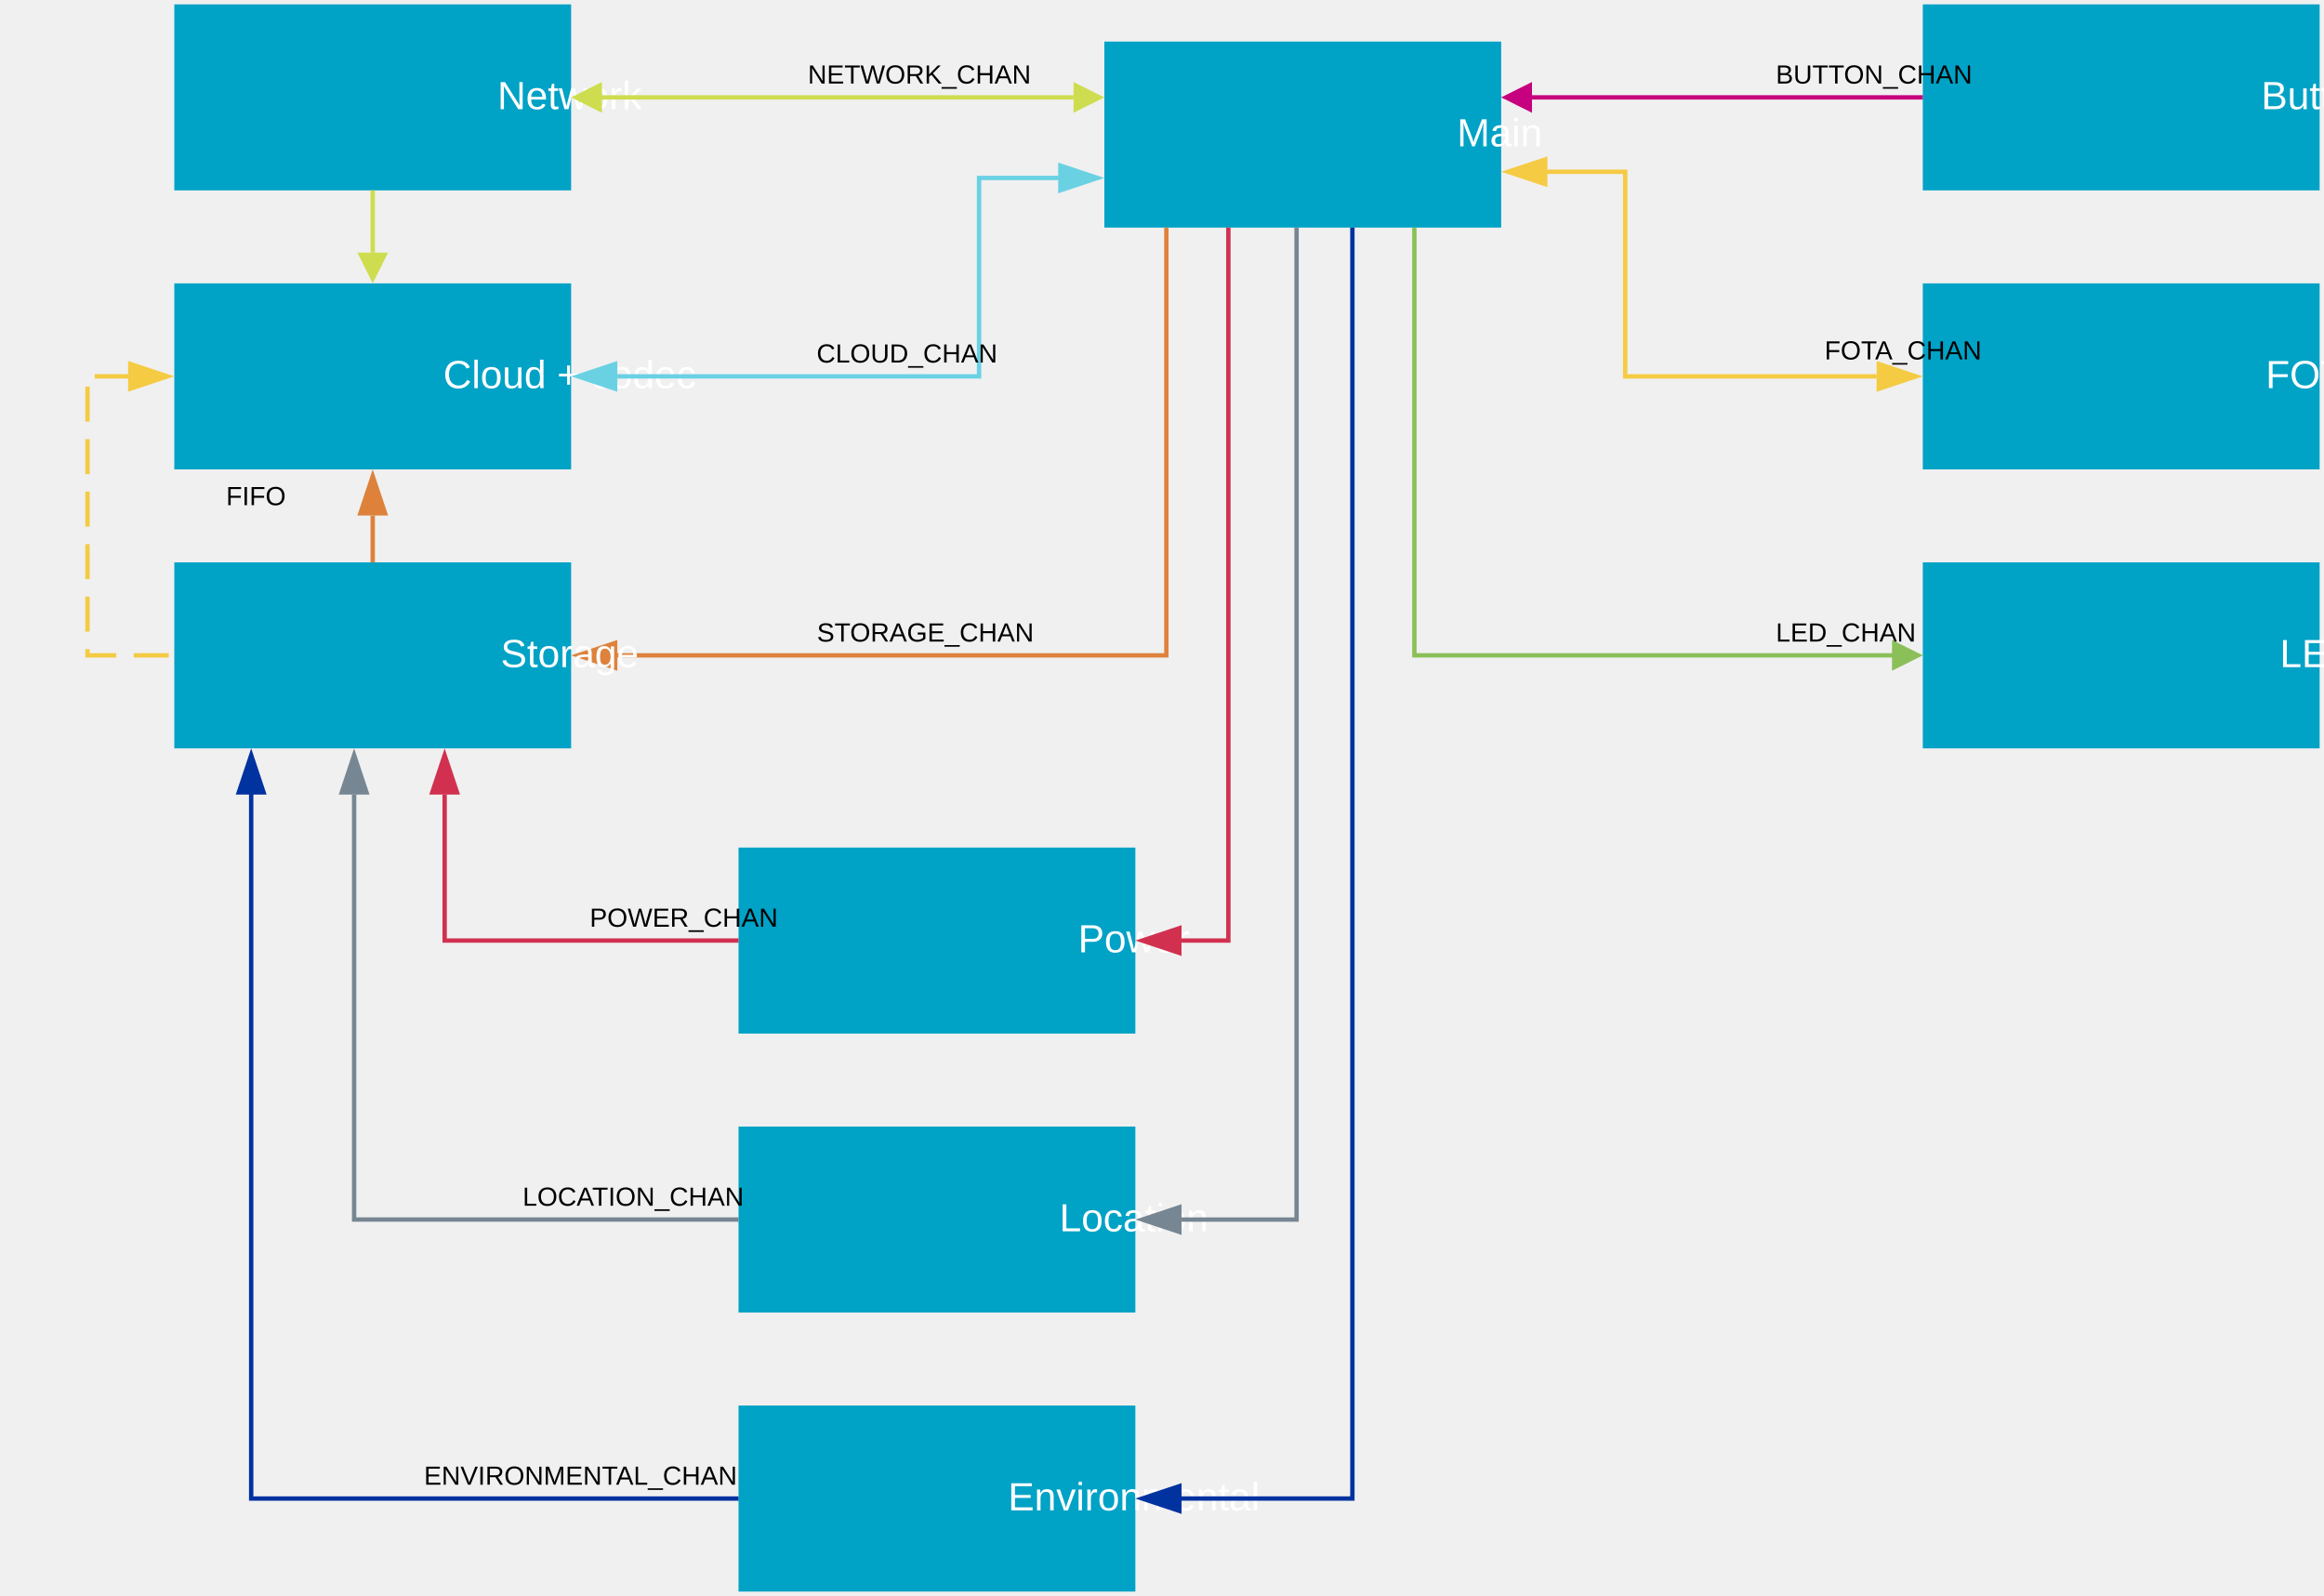
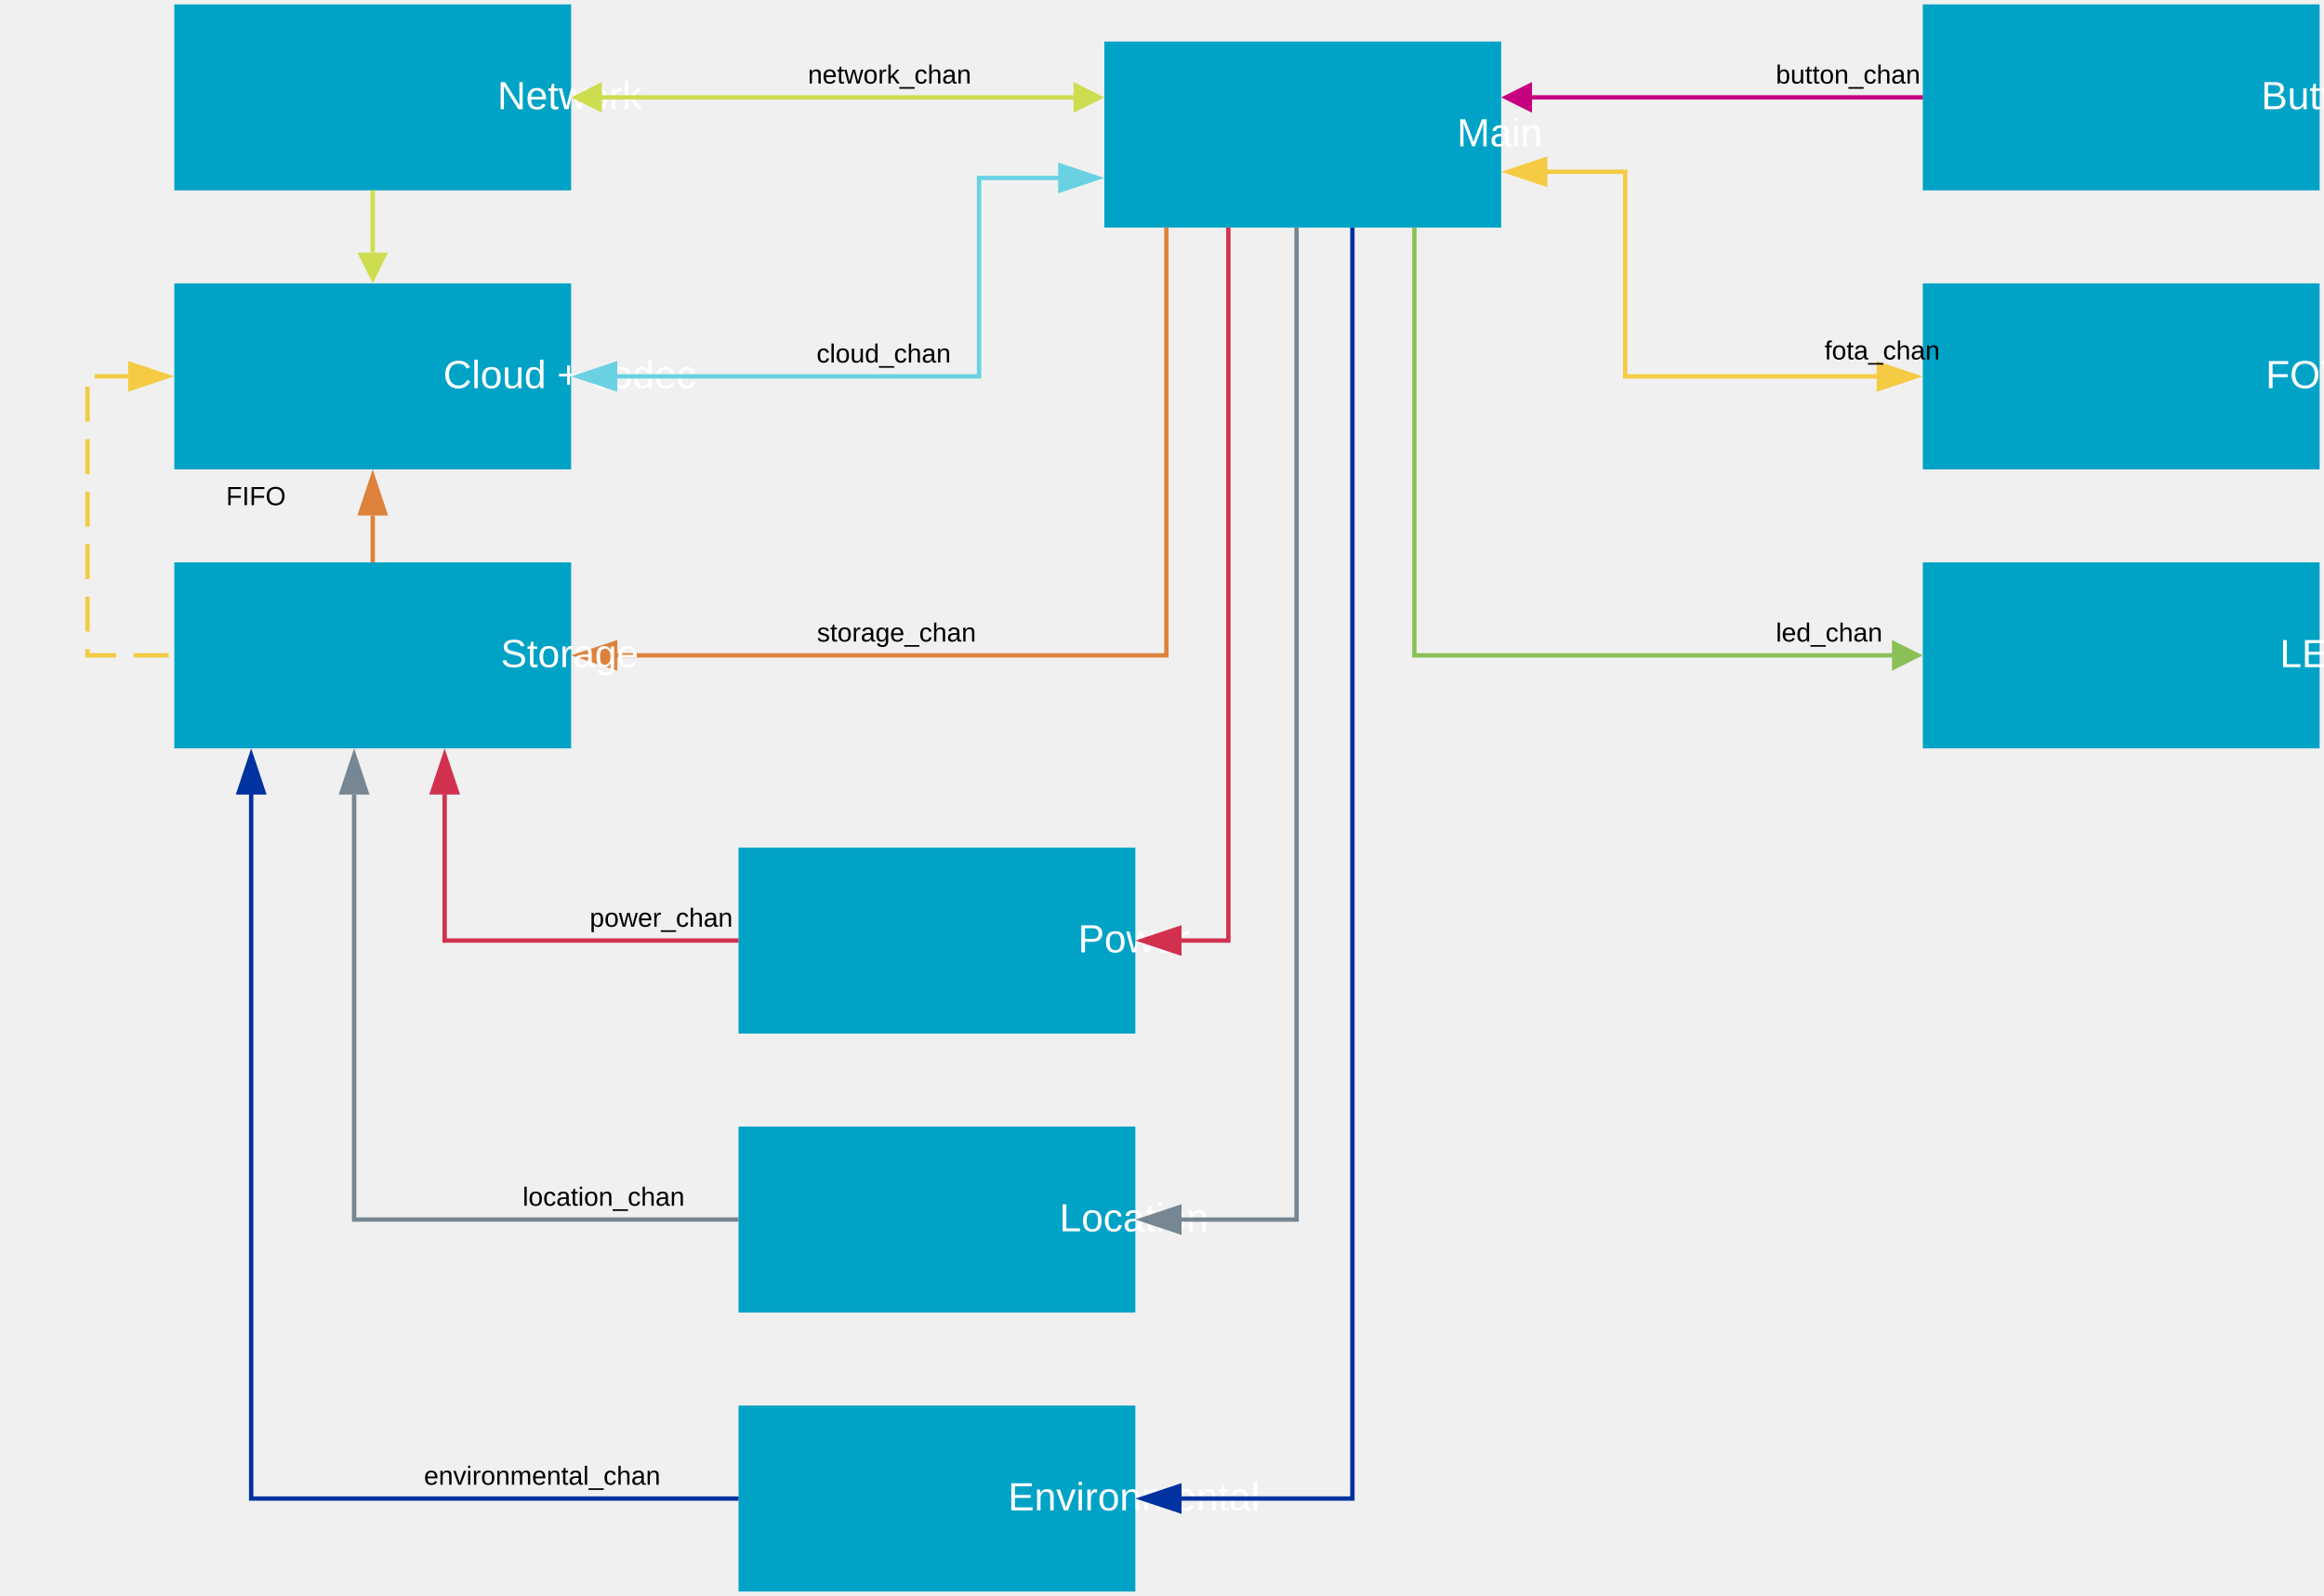
<svg xmlns="http://www.w3.org/2000/svg" xmlns:ns1="http://schemas.microsoft.com/visio/2003/SVGExtensions/" xmlns:xlink="http://www.w3.org/1999/xlink" width="7.378in" height="5.067in" viewBox="0 0 531.236 364.835" xml:space="preserve" color-interpolation-filters="sRGB" class="st26">
  <ns1:documentProperties ns1:langID="1035" ns1:viewMarkup="false" />
  <style type="text/css">
	
		.st1 {fill:#00a2c6;stroke:none;stroke-width:1}
		.st2 {fill:#ffffff;font-family:Arial;font-size:0.75em}
		.st3 {marker-start:url(#mrkr4-33);stroke:#8bc058;stroke-linecap:butt;stroke-width:1}
		.st4 {fill:#8bc058;fill-opacity:1;stroke:#8bc058;stroke-opacity:1;stroke-width:0.284}
		.st5 {marker-end:url(#mrkr13-42);marker-start:url(#mrkr13-40);stroke:#6ad1e3;stroke-linecap:butt;stroke-width:1}
		.st6 {fill:#6ad1e3;fill-opacity:1;stroke:#6ad1e3;stroke-opacity:1;stroke-width:0.284}
		.st7 {marker-end:url(#mrkr4-48);stroke:#cedd50;stroke-linecap:butt;stroke-width:1}
		.st8 {fill:#cedd50;fill-opacity:1;stroke:#cedd50;stroke-opacity:1;stroke-width:0.284}
		.st9 {marker-end:url(#mrkr13-54);stroke:#d1314f;stroke-linecap:butt;stroke-width:1}
		.st10 {fill:#d1314f;fill-opacity:1;stroke:#d1314f;stroke-opacity:1;stroke-width:0.284}
		.st11 {marker-start:url(#mrkr13-60);stroke:#d1314f;stroke-linecap:butt;stroke-width:1}
		.st12 {marker-start:url(#mrkr13-66);stroke:#0032a0;stroke-linecap:butt;stroke-width:1}
		.st13 {fill:#0032a0;fill-opacity:1;stroke:#0032a0;stroke-opacity:1;stroke-width:0.284}
		.st14 {marker-end:url(#mrkr13-77);stroke:#768692;stroke-linecap:butt;stroke-width:1}
		.st15 {fill:#768692;fill-opacity:1;stroke:#768692;stroke-opacity:1;stroke-width:0.284}
		.st16 {marker-end:url(#mrkr13-83);stroke:#de823b;stroke-linecap:butt;stroke-width:1}
		.st17 {fill:#de823b;fill-opacity:1;stroke:#de823b;stroke-opacity:1;stroke-width:0.284}
		.st18 {marker-end:url(#mrkr13-92);marker-start:url(#mrkr13-90);stroke:#f4cb43;stroke-linecap:butt;stroke-width:1}
		.st19 {fill:#f4cb43;fill-opacity:1;stroke:#f4cb43;stroke-opacity:1;stroke-width:0.284}
		.st20 {marker-start:url(#mrkr4-98);stroke:#c6007e;stroke-linecap:butt;stroke-width:1}
		.st21 {fill:#c6007e;fill-opacity:1;stroke:#c6007e;stroke-opacity:1;stroke-width:0.284}
		.st22 {fill:none;stroke:none;stroke-width:1}
		.st23 {fill:#000000;font-family:Arial;font-size:0.5em}
		.st24 {marker-start:url(#mrkr13-90);stroke:#f4cb43;stroke-dasharray:8,4;stroke-linecap:butt;stroke-width:1}
		.st25 {marker-end:url(#mrkr4-48);marker-start:url(#mrkr4-145);stroke:#cedd50;stroke-linecap:butt;stroke-width:1}
		.st26 {fill:none;fill-rule:evenodd;font-size:12px;overflow:visible;stroke-linecap:square;stroke-miterlimit:3}
	
	</style>
  <defs id="Markers">
    <g id="lend4">
      <path d="M 2 1 L 0 0 L 2 -1 L 2 1 " style="stroke:none" />
    </g>
    <marker id="mrkr4-33" class="st4" ns1:arrowType="4" ns1:arrowSize="2" ns1:setback="6.68" refX="6.68" orient="auto" markerUnits="strokeWidth" overflow="visible">
      <use xlink:href="#lend4" transform="scale(3.52) " />
    </marker>
    <g id="lend13">
      <path d="M 3 1 L 0 0 L 3 -1 L 3 1 " style="stroke:none" />
    </g>
    <marker id="mrkr13-40" class="st6" ns1:arrowType="13" ns1:arrowSize="2" ns1:setback="10.2" refX="10.2" orient="auto" markerUnits="strokeWidth" overflow="visible">
      <use xlink:href="#lend13" transform="scale(3.52) " />
    </marker>
    <marker id="mrkr13-42" class="st6" ns1:arrowType="13" ns1:arrowSize="2" ns1:setback="10.56" refX="-10.56" orient="auto" markerUnits="strokeWidth" overflow="visible">
      <use xlink:href="#lend13" transform="scale(-3.52,-3.52) " />
    </marker>
    <marker id="mrkr4-48" class="st8" ns1:arrowType="4" ns1:arrowSize="2" ns1:setback="7.04" refX="-7.04" orient="auto" markerUnits="strokeWidth" overflow="visible">
      <use xlink:href="#lend4" transform="scale(-3.52,-3.52) " />
    </marker>
    <marker id="mrkr13-54" class="st10" ns1:arrowType="13" ns1:arrowSize="2" ns1:setback="10.56" refX="-10.56" orient="auto" markerUnits="strokeWidth" overflow="visible">
      <use xlink:href="#lend13" transform="scale(-3.52,-3.52) " />
    </marker>
    <marker id="mrkr13-60" class="st10" ns1:arrowType="13" ns1:arrowSize="2" ns1:setback="10.2" refX="10.2" orient="auto" markerUnits="strokeWidth" overflow="visible">
      <use xlink:href="#lend13" transform="scale(3.52) " />
    </marker>
    <marker id="mrkr13-66" class="st13" ns1:arrowType="13" ns1:arrowSize="2" ns1:setback="10.2" refX="10.2" orient="auto" markerUnits="strokeWidth" overflow="visible">
      <use xlink:href="#lend13" transform="scale(3.52) " />
    </marker>
    <marker id="mrkr13-77" class="st15" ns1:arrowType="13" ns1:arrowSize="2" ns1:setback="10.56" refX="-10.56" orient="auto" markerUnits="strokeWidth" overflow="visible">
      <use xlink:href="#lend13" transform="scale(-3.52,-3.52) " />
    </marker>
    <marker id="mrkr13-83" class="st17" ns1:arrowType="13" ns1:arrowSize="2" ns1:setback="10.56" refX="-10.56" orient="auto" markerUnits="strokeWidth" overflow="visible">
      <use xlink:href="#lend13" transform="scale(-3.52,-3.52) " />
    </marker>
    <marker id="mrkr13-90" class="st19" ns1:arrowType="13" ns1:arrowSize="2" ns1:setback="10.2" refX="10.2" orient="auto" markerUnits="strokeWidth" overflow="visible">
      <use xlink:href="#lend13" transform="scale(3.52) " />
    </marker>
    <marker id="mrkr13-92" class="st19" ns1:arrowType="13" ns1:arrowSize="2" ns1:setback="10.56" refX="-10.56" orient="auto" markerUnits="strokeWidth" overflow="visible">
      <use xlink:href="#lend13" transform="scale(-3.52,-3.52) " />
    </marker>
    <marker id="mrkr4-98" class="st21" ns1:arrowType="4" ns1:arrowSize="2" ns1:setback="6.68" refX="6.68" orient="auto" markerUnits="strokeWidth" overflow="visible">
      <use xlink:href="#lend4" transform="scale(3.52) " />
    </marker>
    <marker id="mrkr4-145" class="st8" ns1:arrowType="4" ns1:arrowSize="2" ns1:setback="6.68" refX="6.68" orient="auto" markerUnits="strokeWidth" overflow="visible">
      <use xlink:href="#lend4" transform="scale(3.52) " />
    </marker>
  </defs>
  <g ns1:mID="0" ns1:index="1" ns1:groupContext="foregroundPage">
    <ns1:pageProperties ns1:drawingScale="0.0393701" ns1:pageScale="0.0393701" ns1:drawingUnits="24" ns1:shadowOffsetX="8.50394" ns1:shadowOffsetY="-8.50394" />
    <ns1:layer ns1:name="Connector" ns1:index="0" />
    <g id="shape200-1" ns1:mID="200" ns1:groupContext="shape" transform="translate(252.441,-312.811)">
      <ns1:textBlock ns1:margins="rect(4,4,4,4)" />
      <ns1:textRect cx="45.354" cy="343.575" width="90.71" height="42.52" />
      <rect x="0" y="322.315" width="90.709" height="42.52" class="st1" />
      <text x="35.6" y="346.27" class="st2" ns1:langID="1044">
        <ns1:paragraph ns1:horizAlign="1" ns1:bulletSize="0.166667" />
        <ns1:tabList />Main</text>
    </g>
    <g id="shape234-4" ns1:mID="234" ns1:groupContext="shape" transform="translate(439.528,-321.315)">
      <ns1:textBlock ns1:margins="rect(4,4,4,4)" />
      <ns1:textRect cx="45.354" cy="343.575" width="90.71" height="42.52" />
      <rect x="0" y="322.315" width="90.709" height="42.52" class="st1" />
      <text x="32.34" y="346.27" class="st2" ns1:langID="1044">
        <ns1:paragraph ns1:horizAlign="1" ns1:bulletSize="0.166667" />
        <ns1:tabList />Button</text>
    </g>
    <g id="shape236-7" ns1:mID="236" ns1:groupContext="shape" transform="translate(439.528,-257.535)">
      <ns1:textBlock ns1:margins="rect(4,4,4,4)" />
      <ns1:textRect cx="45.354" cy="343.575" width="90.71" height="42.52" />
      <rect x="0" y="322.315" width="90.709" height="42.52" class="st1" />
      <text x="33.36" y="346.27" class="st2" ns1:langID="1044">
        <ns1:paragraph ns1:horizAlign="1" ns1:bulletSize="0.166667" />
        <ns1:tabList />FOTA</text>
    </g>
    <g id="shape237-10" ns1:mID="237" ns1:groupContext="shape" transform="translate(439.528,-193.756)">
      <ns1:textBlock ns1:margins="rect(4,4,4,4)" />
      <ns1:textRect cx="45.354" cy="343.575" width="90.71" height="42.52" />
      <rect x="0" y="322.315" width="90.709" height="42.52" class="st1" />
      <text x="36.6" y="346.27" class="st2" ns1:langID="1044">
        <ns1:paragraph ns1:horizAlign="1" ns1:bulletSize="0.166667" />
        <ns1:tabList />LED</text>
    </g>
    <g id="shape238-13" ns1:mID="238" ns1:groupContext="shape" transform="translate(168.819,-64.7795)">
      <ns1:textBlock ns1:margins="rect(4,4,4,4)" />
      <ns1:textRect cx="45.354" cy="343.575" width="90.71" height="42.52" />
      <rect x="0" y="322.315" width="90.709" height="42.52" class="st1" />
      <text x="28.34" y="346.27" class="st2" ns1:langID="1044">
        <ns1:paragraph ns1:horizAlign="1" ns1:bulletSize="0.166667" />
        <ns1:tabList />Location</text>
    </g>
    <g id="shape239-16" ns1:mID="239" ns1:groupContext="shape" transform="translate(168.819,-128.559)">
      <ns1:textBlock ns1:margins="rect(4,4,4,4)" />
      <ns1:textRect cx="45.354" cy="343.575" width="90.71" height="42.52" />
      <rect x="0" y="322.315" width="90.709" height="42.52" class="st1" />
      <text x="32.6" y="346.27" class="st2" ns1:langID="1044">
        <ns1:paragraph ns1:horizAlign="1" ns1:bulletSize="0.166667" />
        <ns1:tabList />Power</text>
    </g>
    <g id="shape240-19" ns1:mID="240" ns1:groupContext="shape" transform="translate(168.819,-1)">
      <ns1:textBlock ns1:margins="rect(4,4,4,4)" />
      <ns1:textRect cx="45.354" cy="343.575" width="90.71" height="42.52" />
      <rect x="0" y="322.315" width="90.709" height="42.52" class="st1" />
      <text x="16.59" y="346.27" class="st2" ns1:langID="1044">
        <ns1:paragraph ns1:horizAlign="1" ns1:bulletSize="0.166667" />
        <ns1:tabList />Environmental</text>
    </g>
    <g id="shape241-22" ns1:mID="241" ns1:groupContext="shape" transform="translate(39.8425,-257.535)">
      <ns1:textBlock ns1:margins="rect(4,4,4,4)" />
      <ns1:textRect cx="45.354" cy="343.575" width="90.71" height="42.52" />
      <rect x="0" y="322.315" width="90.709" height="42.52" class="st1" />
      <text x="16.46" y="346.27" class="st2" ns1:langID="1044">
        <ns1:paragraph ns1:horizAlign="1" ns1:bulletSize="0.166667" />
        <ns1:tabList />Cloud + codec</text>
    </g>
    <g id="shape242-25" ns1:mID="242" ns1:groupContext="shape" transform="translate(39.8425,-321.315)">
      <ns1:textBlock ns1:margins="rect(4,4,4,4)" />
      <ns1:textRect cx="45.354" cy="343.575" width="90.71" height="42.52" />
      <rect x="0" y="322.315" width="90.709" height="42.52" class="st1" />
      <text x="28.85" y="346.27" class="st2" ns1:langID="1044">
        <ns1:paragraph ns1:horizAlign="1" ns1:bulletSize="0.166667" />
        <ns1:tabList />Network</text>
    </g>
    <g id="shape262-28" ns1:mID="262" ns1:groupContext="shape" ns1:layerMember="0" transform="translate(439.528,-215.016)">
      <path d="M-6.68 364.83 L-7.04 364.83 L-116.22 364.83 L-116.22 267.04" class="st3" />
    </g>
    <g id="shape264-34" ns1:mID="264" ns1:groupContext="shape" ns1:layerMember="0" transform="translate(252.441,-324.15)">
      <path d="M-10.2 364.83 L-10.56 364.83 L-28.64 364.83 L-28.64 410.19 L-111.33 410.19" class="st5" />
    </g>
    <g id="shape266-43" ns1:mID="266" ns1:groupContext="shape" ns1:layerMember="0" transform="translate(78.1102,-321.315)">
      <path d="M7.09 364.83 L7.09 379.05" class="st7" />
    </g>
    <g id="shape267-49" ns1:mID="267" ns1:groupContext="shape" ns1:layerMember="0" transform="translate(168.819,-149.819)">
      <path d="M0 364.83 L-67.18 364.83 L-67.18 331.46" class="st9" />
    </g>
    <g id="shape268-55" ns1:mID="268" ns1:groupContext="shape" ns1:layerMember="0" transform="translate(259.528,-149.819)">
      <path d="M10.2 364.83 L10.56 364.83 L21.26 364.83 L21.26 201.84" class="st11" />
    </g>
    <g id="shape272-61" ns1:mID="272" ns1:groupContext="shape" ns1:layerMember="0" transform="translate(57.4173,-193.756)">
      <path d="M0 375.03 L0 375.39 L0 536.33 L111.4 536.33" class="st12" />
    </g>
    <g id="shape273-67" ns1:mID="273" ns1:groupContext="shape" ns1:layerMember="0" transform="translate(259.528,-22.2598)">
      <path d="M10.2 364.83 L10.56 364.83 L49.61 364.83 L49.61 74.28" class="st12" />
    </g>
    <g id="shape274-72" ns1:mID="274" ns1:groupContext="shape" ns1:layerMember="0" transform="translate(296.378,-312.811)">
      <path d="M0 364.83 L0 591.61 L-26.29 591.61" class="st14" />
    </g>
    <g id="shape275-78" ns1:mID="275" ns1:groupContext="shape" ns1:layerMember="0" transform="translate(266.614,-312.811)">
      <path d="M0 364.83 L0 462.63 L-125.5 462.63" class="st16" />
    </g>
    <g id="shape276-84" ns1:mID="276" ns1:groupContext="shape" ns1:layerMember="0" transform="translate(343.15,-325.567)">
      <path d="M10.2 364.83 L10.56 364.83 L28.35 364.83 L28.35 411.61 L85.82 411.61" class="st18" />
    </g>
    <g id="shape277-93" ns1:mID="277" ns1:groupContext="shape" ns1:layerMember="0" transform="translate(343.15,-349.661)">
      <path d="M6.68 371.92 L7.04 371.92 L96.38 371.92" class="st20" />
    </g>
    <g id="shape278-99" ns1:mID="278" ns1:groupContext="shape" transform="translate(150.394,-342.575)">
      <ns1:textBlock ns1:margins="rect(4,4,4,4)" ns1:tabSpace="42.5197" />
      <ns1:textRect cx="29.764" cy="359.874" width="59.53" height="9.921" />
      <rect x="0" y="354.913" width="59.528" height="9.921" class="st22" />
      <text x="4.26" y="361.67" class="st23" ns1:langID="1044">
        <ns1:paragraph ns1:horizAlign="1" />
-         <ns1:tabList />NETWORK_CHAN</text>
+         <ns1:tabList />network_chan</text>
    </g>
    <g id="shape283-102" ns1:mID="283" ns1:groupContext="shape" transform="translate(147.559,-278.795)">
      <ns1:textBlock ns1:margins="rect(4,4,4,4)" ns1:tabSpace="42.5197" />
      <ns1:textRect cx="29.764" cy="359.874" width="59.53" height="9.921" />
      <rect x="0" y="354.913" width="59.528" height="9.921" class="st22" />
      <text x="9.09" y="361.67" class="st23" ns1:langID="1044">
        <ns1:paragraph ns1:horizAlign="1" />
-         <ns1:tabList />CLOUD_CHAN</text>
+         <ns1:tabList />cloud_chan</text>
    </g>
    <g id="shape284-105" ns1:mID="284" ns1:groupContext="shape" transform="translate(96.5354,-149.819)">
      <ns1:textBlock ns1:margins="rect(4,4,4,4)" ns1:tabSpace="42.5197" />
      <ns1:textRect cx="29.764" cy="359.874" width="59.53" height="9.921" />
      <rect x="0" y="354.913" width="59.528" height="9.921" class="st22" />
      <text x="8.26" y="361.67" class="st23" ns1:langID="1044">
        <ns1:paragraph ns1:horizAlign="1" />
-         <ns1:tabList />POWER_CHAN</text>
+         <ns1:tabList />power_chan</text>
    </g>
    <g id="shape285-108" ns1:mID="285" ns1:groupContext="shape" transform="translate(61.1024,-22.2598)">
      <ns1:textBlock ns1:margins="rect(4,4,4,4)" ns1:tabSpace="42.5197" />
      <ns1:textRect cx="41.811" cy="359.874" width="83.63" height="9.921" />
      <rect x="0" y="354.913" width="83.622" height="9.921" class="st22" />
      <text x="5.81" y="361.67" class="st23" ns1:langID="1044">
        <ns1:paragraph ns1:horizAlign="1" />
-         <ns1:tabList />ENVIRONMENTAL_CHAN</text>
+         <ns1:tabList />environmental_chan</text>
    </g>
    <g id="shape287-111" ns1:mID="287" ns1:groupContext="shape" transform="translate(85.1969,-86.0394)">
      <ns1:textBlock ns1:margins="rect(4,4,4,4)" ns1:tabSpace="42.5197" />
      <ns1:textRect cx="29.764" cy="359.874" width="59.53" height="9.921" />
      <rect x="0" y="354.913" width="59.528" height="9.921" class="st22" />
      <text x="4.26" y="361.67" class="st23" ns1:langID="1044">
        <ns1:paragraph ns1:horizAlign="1" />
-         <ns1:tabList />LOCATION_CHAN</text>
+         <ns1:tabList />location_chan</text>
    </g>
    <g id="shape288-114" ns1:mID="288" ns1:groupContext="shape" transform="translate(369.849,-215.016)">
      <ns1:textBlock ns1:margins="rect(4,4,4,4)" ns1:tabSpace="42.5197" />
      <ns1:textRect cx="22.083" cy="359.874" width="44.17" height="9.921" />
      <rect x="0" y="354.913" width="44.167" height="9.921" class="st22" />
      <text x="6.08" y="361.67" class="st23" ns1:langID="1044">
        <ns1:paragraph ns1:horizAlign="1" />
-         <ns1:tabList />LED_CHAN</text>
+         <ns1:tabList />led_chan</text>
    </g>
    <g id="shape289-117" ns1:mID="289" ns1:groupContext="shape" transform="translate(379.445,-279.504)">
      <ns1:textBlock ns1:margins="rect(4,4,4,4)" ns1:tabSpace="42.5197" />
      <ns1:textRect cx="25.79" cy="359.874" width="51.58" height="9.921" />
      <rect x="0" y="354.913" width="51.579" height="9.921" class="st22" />
      <text x="7.62" y="361.67" class="st23" ns1:langID="1044">
        <ns1:paragraph ns1:horizAlign="1" />
-         <ns1:tabList />FOTA_CHAN</text>
+         <ns1:tabList />fota_chan</text>
    </g>
    <g id="shape290-120" ns1:mID="290" ns1:groupContext="shape" transform="translate(368.661,-342.575)">
      <ns1:textBlock ns1:margins="rect(4,4,4,4)" ns1:tabSpace="42.5197" />
      <ns1:textRect cx="29.764" cy="359.874" width="59.53" height="9.921" />
      <rect x="0" y="354.913" width="59.528" height="9.921" class="st22" />
      <text x="7.26" y="361.67" class="st23" ns1:langID="1044">
        <ns1:paragraph ns1:horizAlign="1" />
-         <ns1:tabList />BUTTON_CHAN</text>
+         <ns1:tabList />button_chan</text>
    </g>
    <g id="shape291-123" ns1:mID="291" ns1:groupContext="shape" transform="translate(39.8425,-193.756)">
      <ns1:textBlock ns1:margins="rect(4,4,4,4)" />
      <ns1:textRect cx="45.354" cy="343.575" width="90.71" height="42.52" />
      <rect x="0" y="322.315" width="90.709" height="42.52" class="st1" />
      <text x="29.59" y="346.27" class="st2" ns1:langID="1044">
        <ns1:paragraph ns1:horizAlign="1" ns1:bulletSize="0.166667" />
        <ns1:tabList />Storage</text>
    </g>
    <g id="shape292-126" ns1:mID="292" ns1:groupContext="shape" ns1:layerMember="0" transform="translate(32.7559,-278.795)">
      <path d="M-3.11 364.83 L-3.47 364.83 L-12.76 364.83 L-12.76 428.61 L7.09 428.61" class="st24" />
    </g>
    <g id="shape293-131" ns1:mID="293" ns1:groupContext="shape" transform="translate(17.1654,-246.197)">
      <ns1:textBlock ns1:margins="rect(4,4,4,4)" ns1:tabSpace="42.5197" />
      <ns1:textRect cx="11.339" cy="359.874" width="22.68" height="9.921" />
      <rect x="0" y="354.913" width="22.677" height="9.921" class="st22" />
      <text x="4.51" y="361.67" class="st23" ns1:langID="1044">
        <ns1:paragraph ns1:horizAlign="1" />
        <ns1:tabList />FIFO</text>
    </g>
    <g id="shape294-134" ns1:mID="294" ns1:groupContext="shape" ns1:layerMember="0" transform="translate(168.819,-86.0394)">
      <path d="M0 364.83 L-87.87 364.83 L-87.87 267.68" class="st14" />
    </g>
    <g id="shape297-139" ns1:mID="297" ns1:groupContext="shape" ns1:layerMember="0" transform="translate(130.551,-335.488)">
      <path d="M6.68 357.75 L7.04 357.75 L114.85 357.75" class="st25" />
    </g>
    <g id="shape298-147" ns1:mID="298" ns1:groupContext="shape" transform="translate(151.811,-215.016)">
      <ns1:textBlock ns1:margins="rect(4,4,4,4)" ns1:tabSpace="42.5197" />
      <ns1:textRect cx="29.764" cy="359.874" width="59.53" height="9.921" />
      <rect x="0" y="354.913" width="59.528" height="9.921" class="st22" />
      <text x="4.93" y="361.67" class="st23" ns1:langID="1044">
        <ns1:paragraph ns1:horizAlign="1" />
-         <ns1:tabList />STORAGE_CHAN</text>
+         <ns1:tabList />storage_chan</text>
    </g>
    <g id="shape299-150" ns1:mID="299" ns1:groupContext="shape" ns1:layerMember="0" transform="translate(78.1102,-236.276)">
      <path d="M7.09 364.83 L7.09 354.13" class="st16" />
    </g>
  </g>
</svg>
